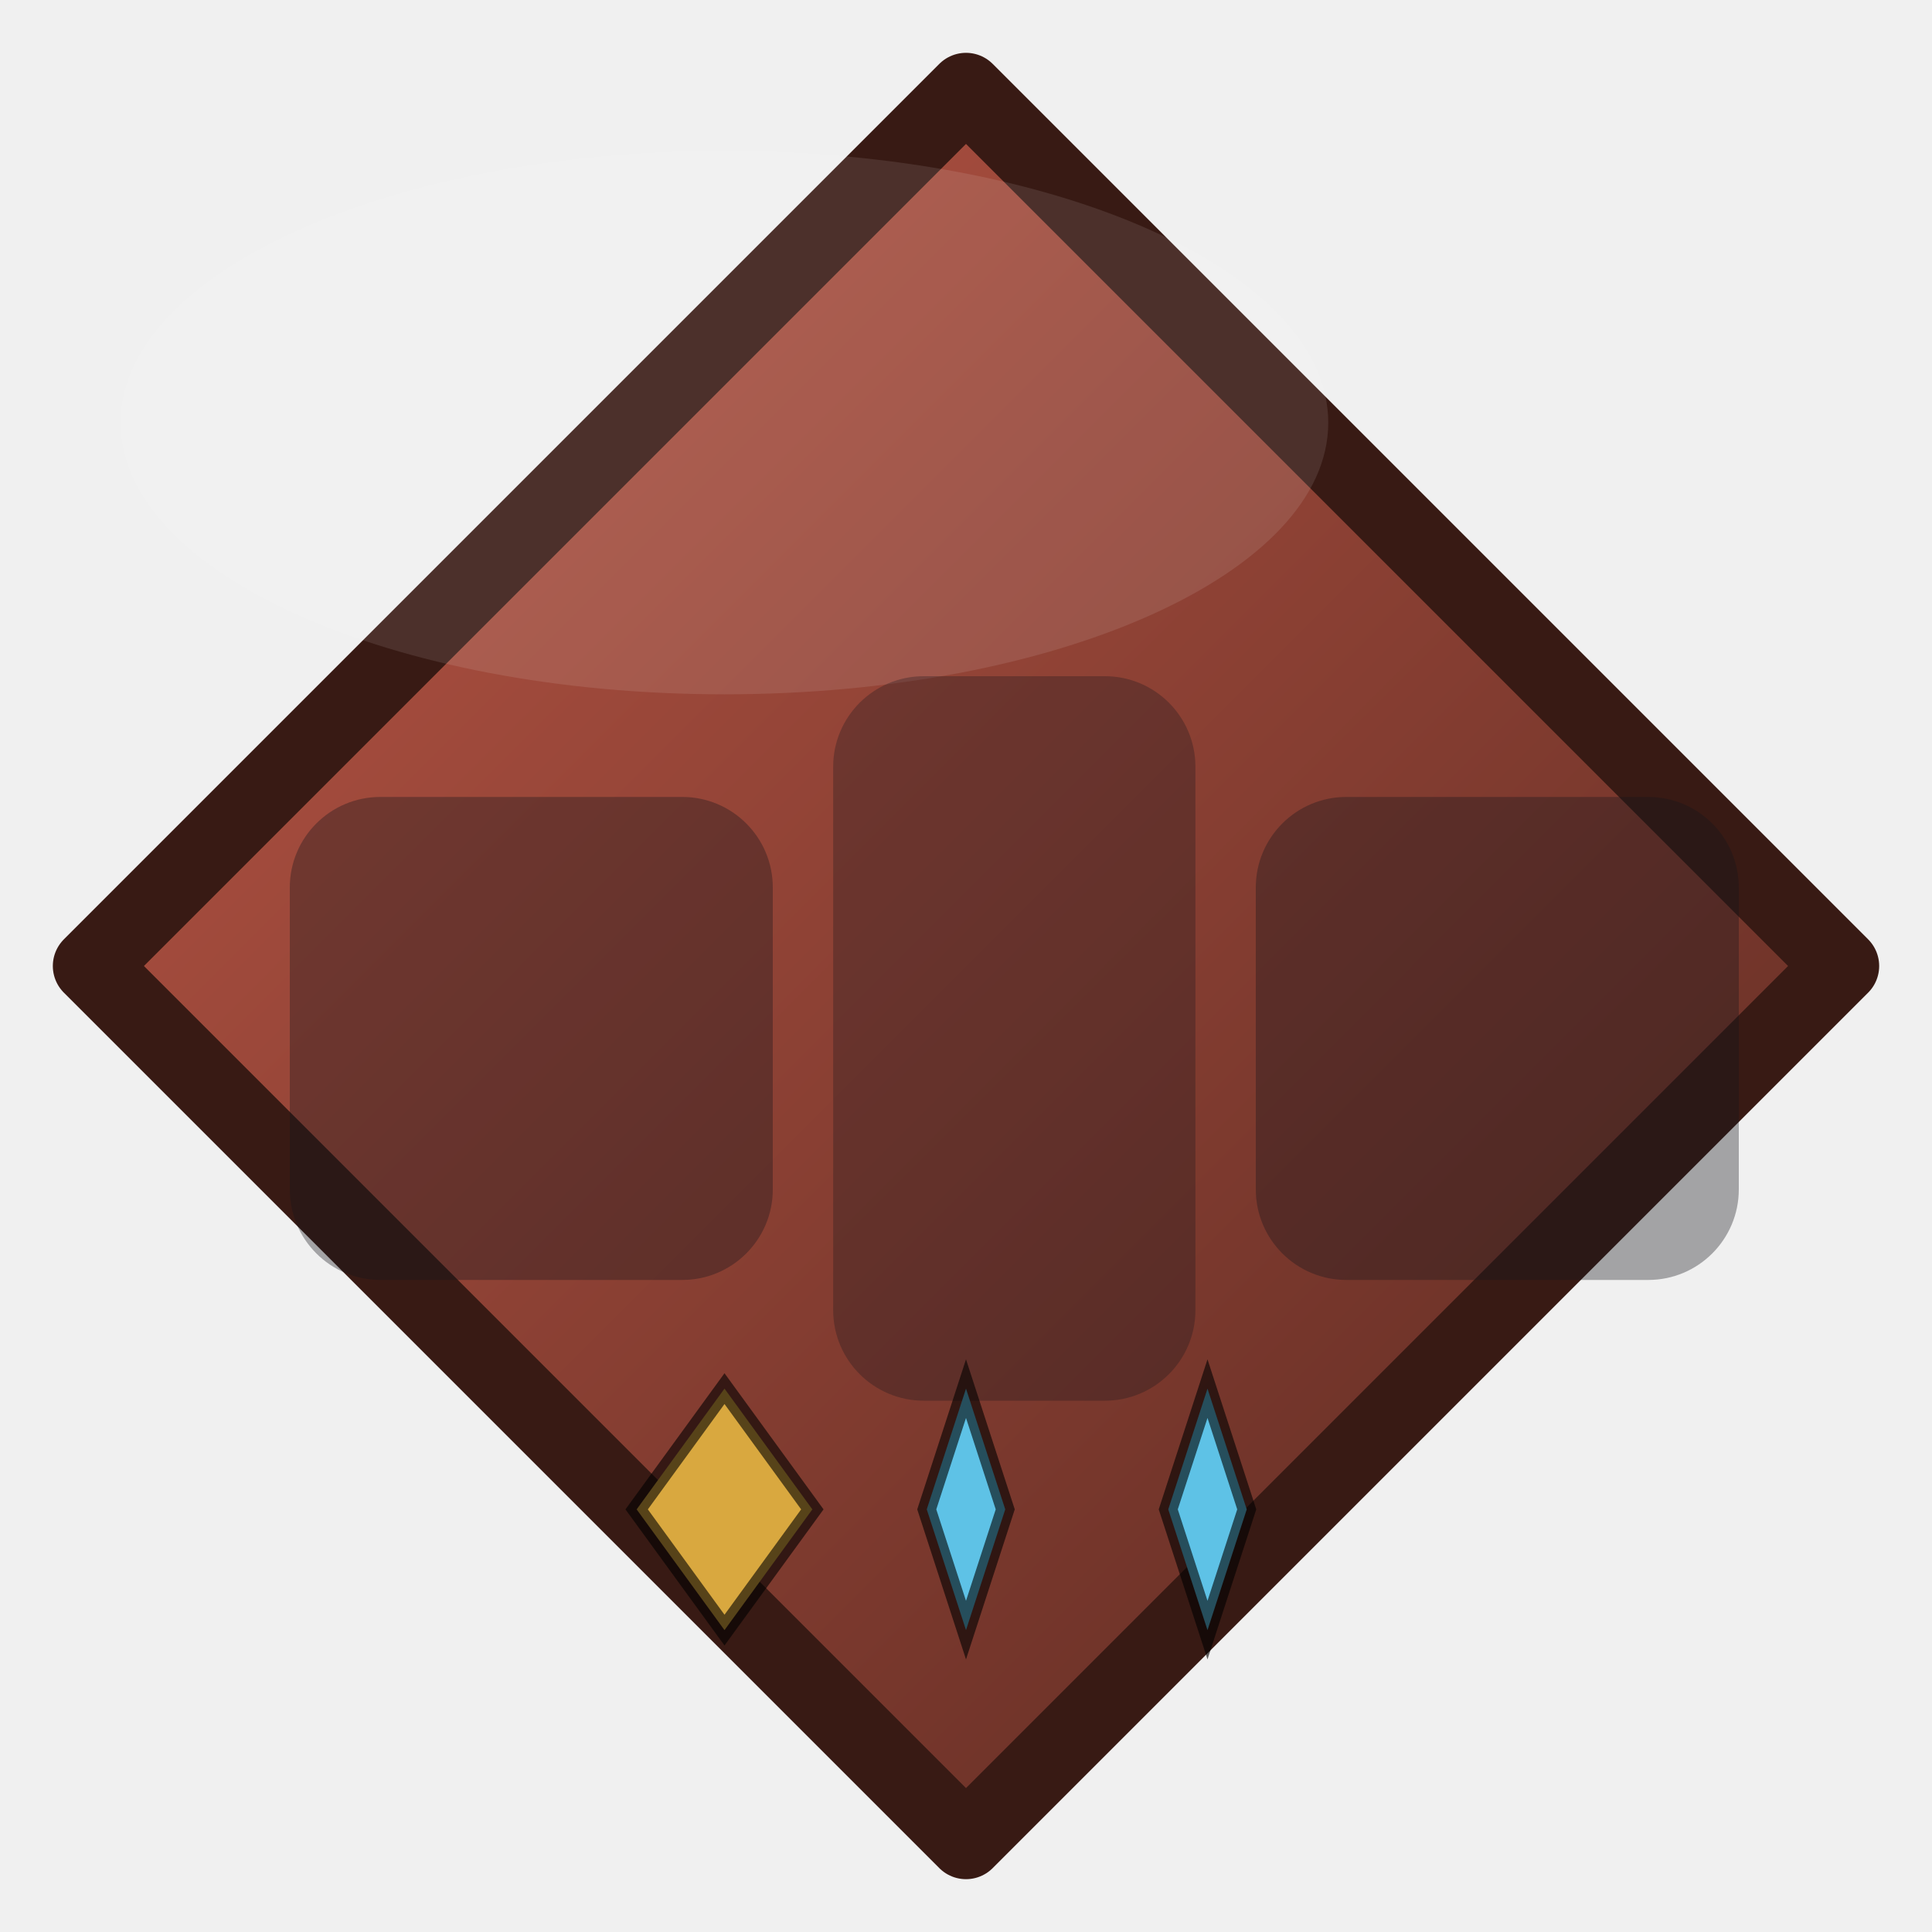
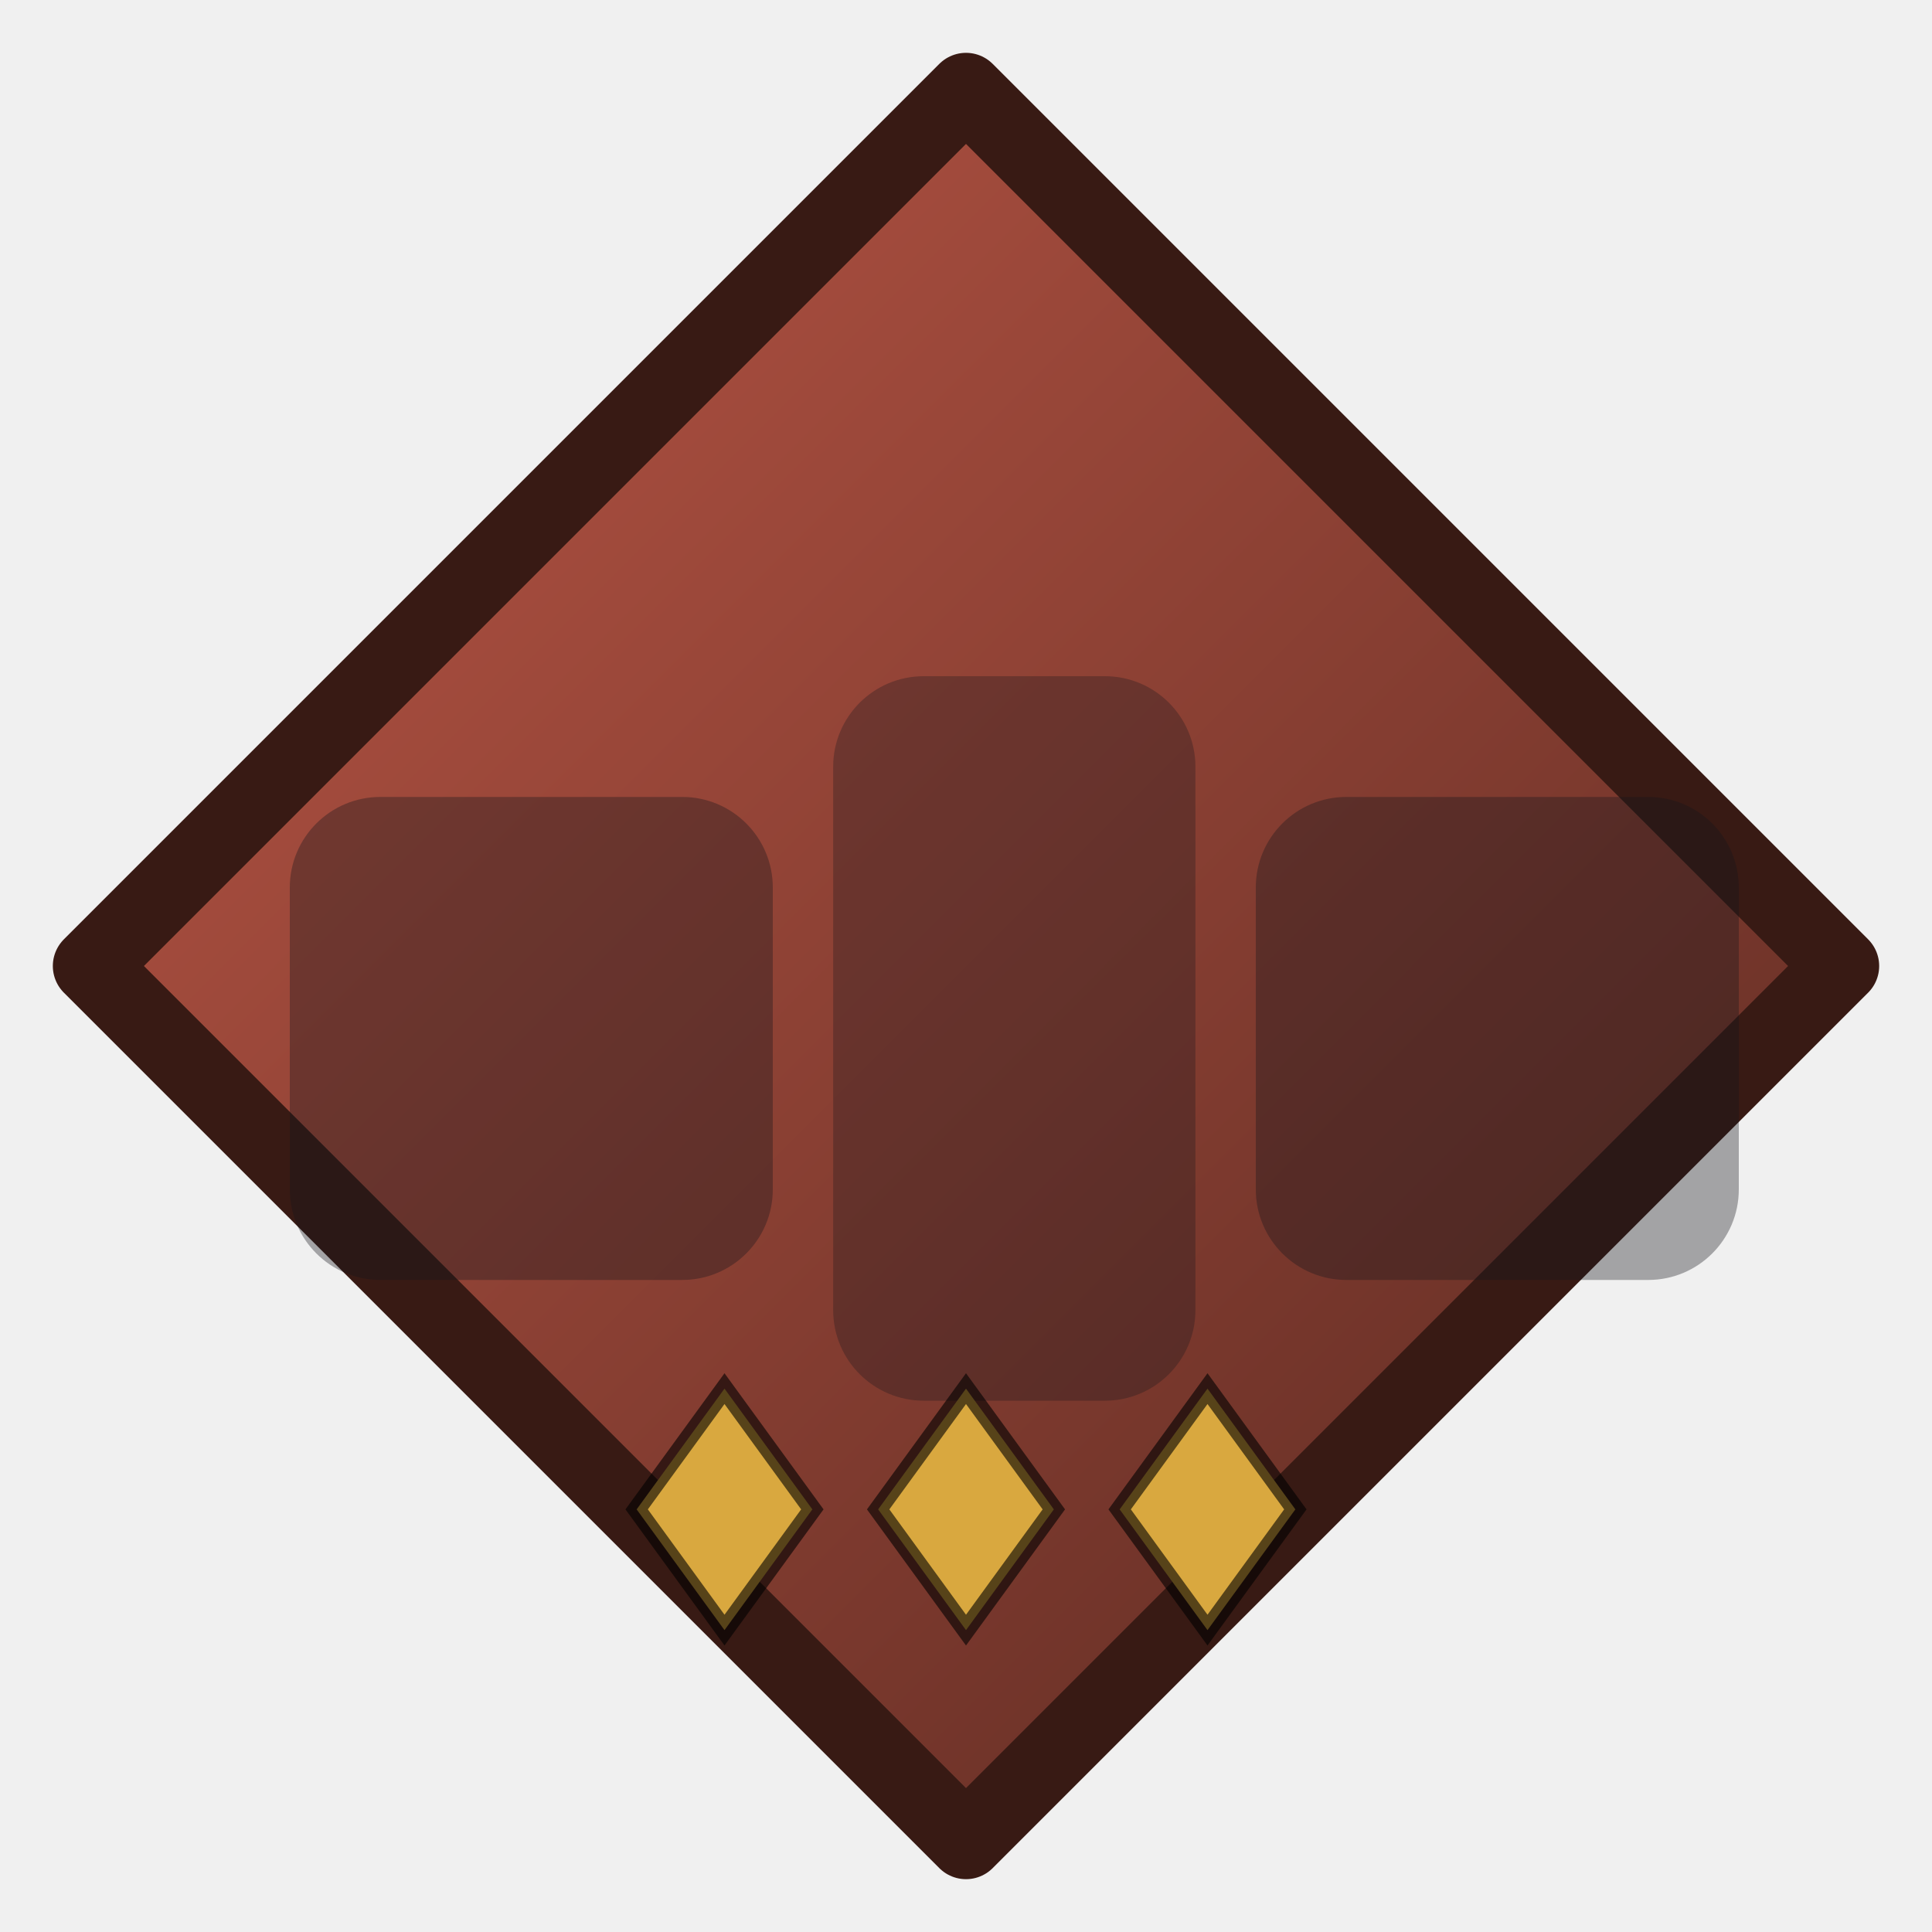
<svg xmlns="http://www.w3.org/2000/svg" viewBox="0 0 64 64">
  <defs>
    <linearGradient id="bg-crusher" x1="0" y1="0" x2="1" y2="1">
      <stop offset="0" stop-color="#bc5746" />
      <stop offset="1" stop-color="#572820" />
    </linearGradient>
  </defs>
  <polygon points="32.00,3.00 61.00,32.00 32.00,61.00 3.00,32.00" fill="url(#bg-crusher)" stroke="#381a14" stroke-width="2.5" stroke-linejoin="round" />
-   <ellipse cx="24" cy="14" rx="20" ry="9" fill="#ffffff" opacity="0.10" />
  <g opacity="0.35" transform="translate(1.6,2.4)">
    <rect x="8" y="24" width="16" height="16" rx="3" fill="#14141a" />
    <rect x="40" y="24" width="16" height="16" rx="3" fill="#14141a" />
    <rect x="26" y="20" width="12" height="24" rx="3" fill="#14141a" opacity="0.85" />
  </g>
  <g>
    <polygon points="24.0,46.00 26.91,50.0 24.0,54.00 21.09,50.0" fill="#d9a83f" stroke="#00000099" stroke-width="0.6" />
-     <polygon points="32.0,46.00 33.30,50.0 32.0,54.00 30.70,50.0" fill="#5ec2e6" stroke="#00000099" stroke-width="0.6" />
-     <polygon points="40.0,46.00 41.30,50.0 40.0,54.00 38.70,50.0" fill="#5ec2e6" stroke="#00000099" stroke-width="0.6" />
+     <polygon points="32.0,46.00 34.91,50.0 32.0,54.00 29.09,50.0" fill="#d9a83f" stroke="#00000099" stroke-width="0.6" />
+     <polygon points="40.0,46.00 42.91,50.0 40.0,54.00 37.09,50.0" fill="#d9a83f" stroke="#00000099" stroke-width="0.6" />
  </g>
</svg>
